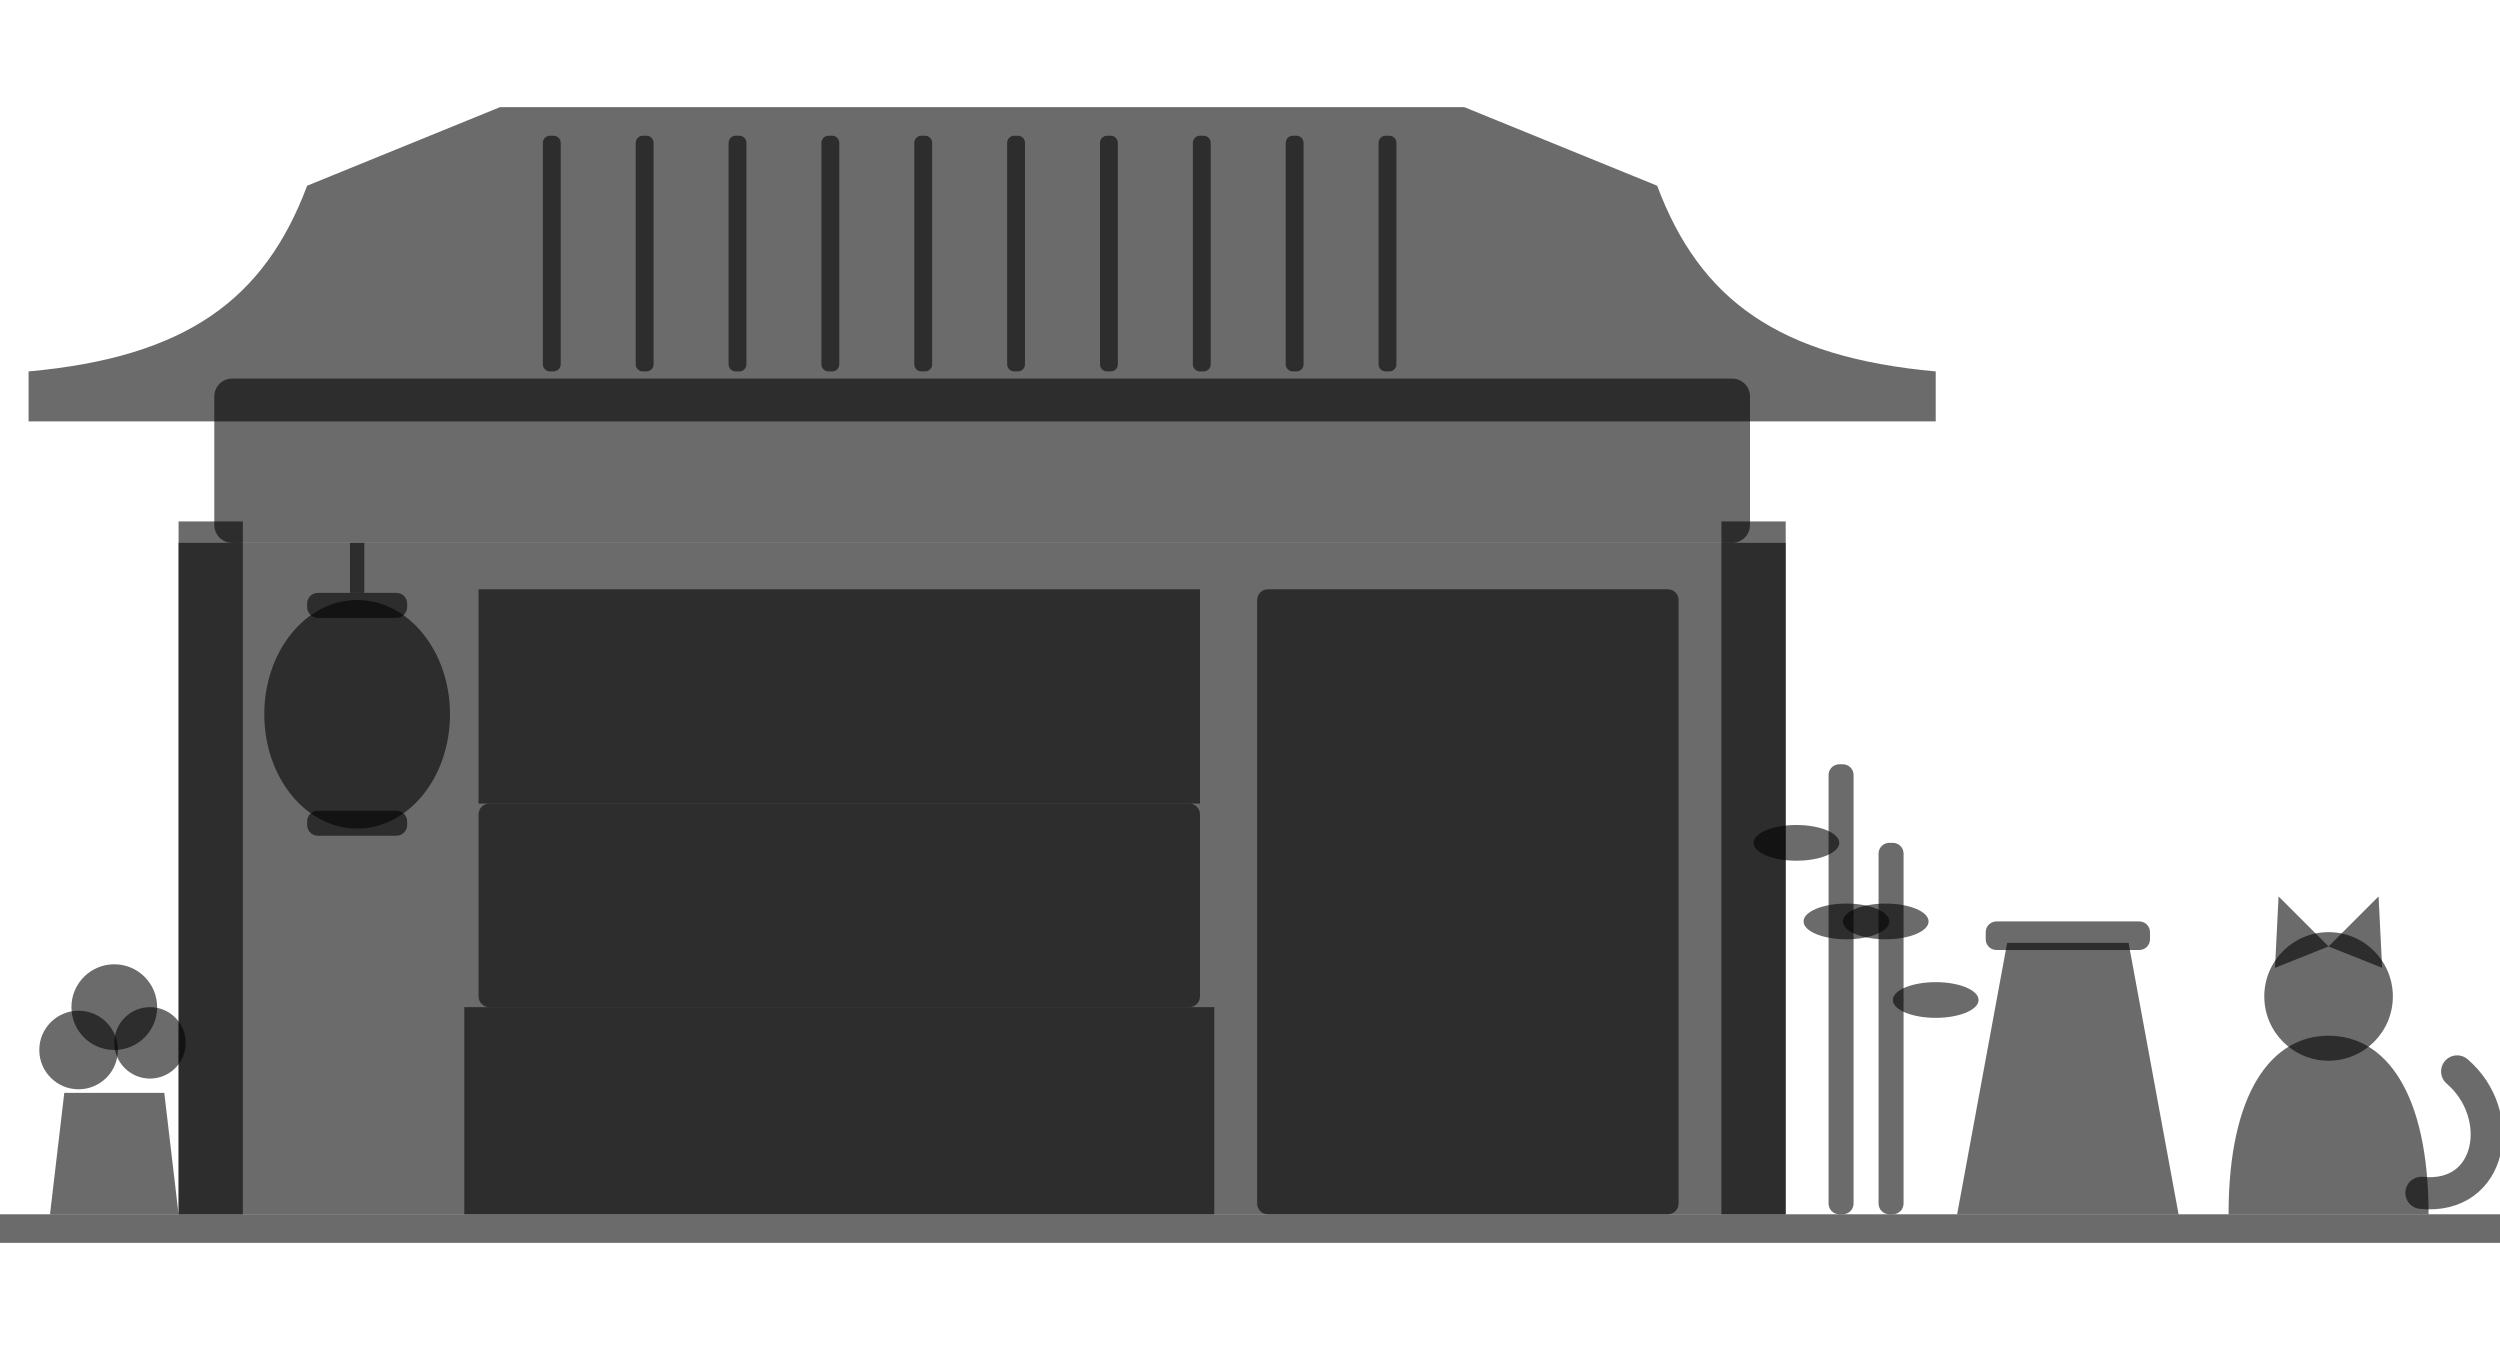
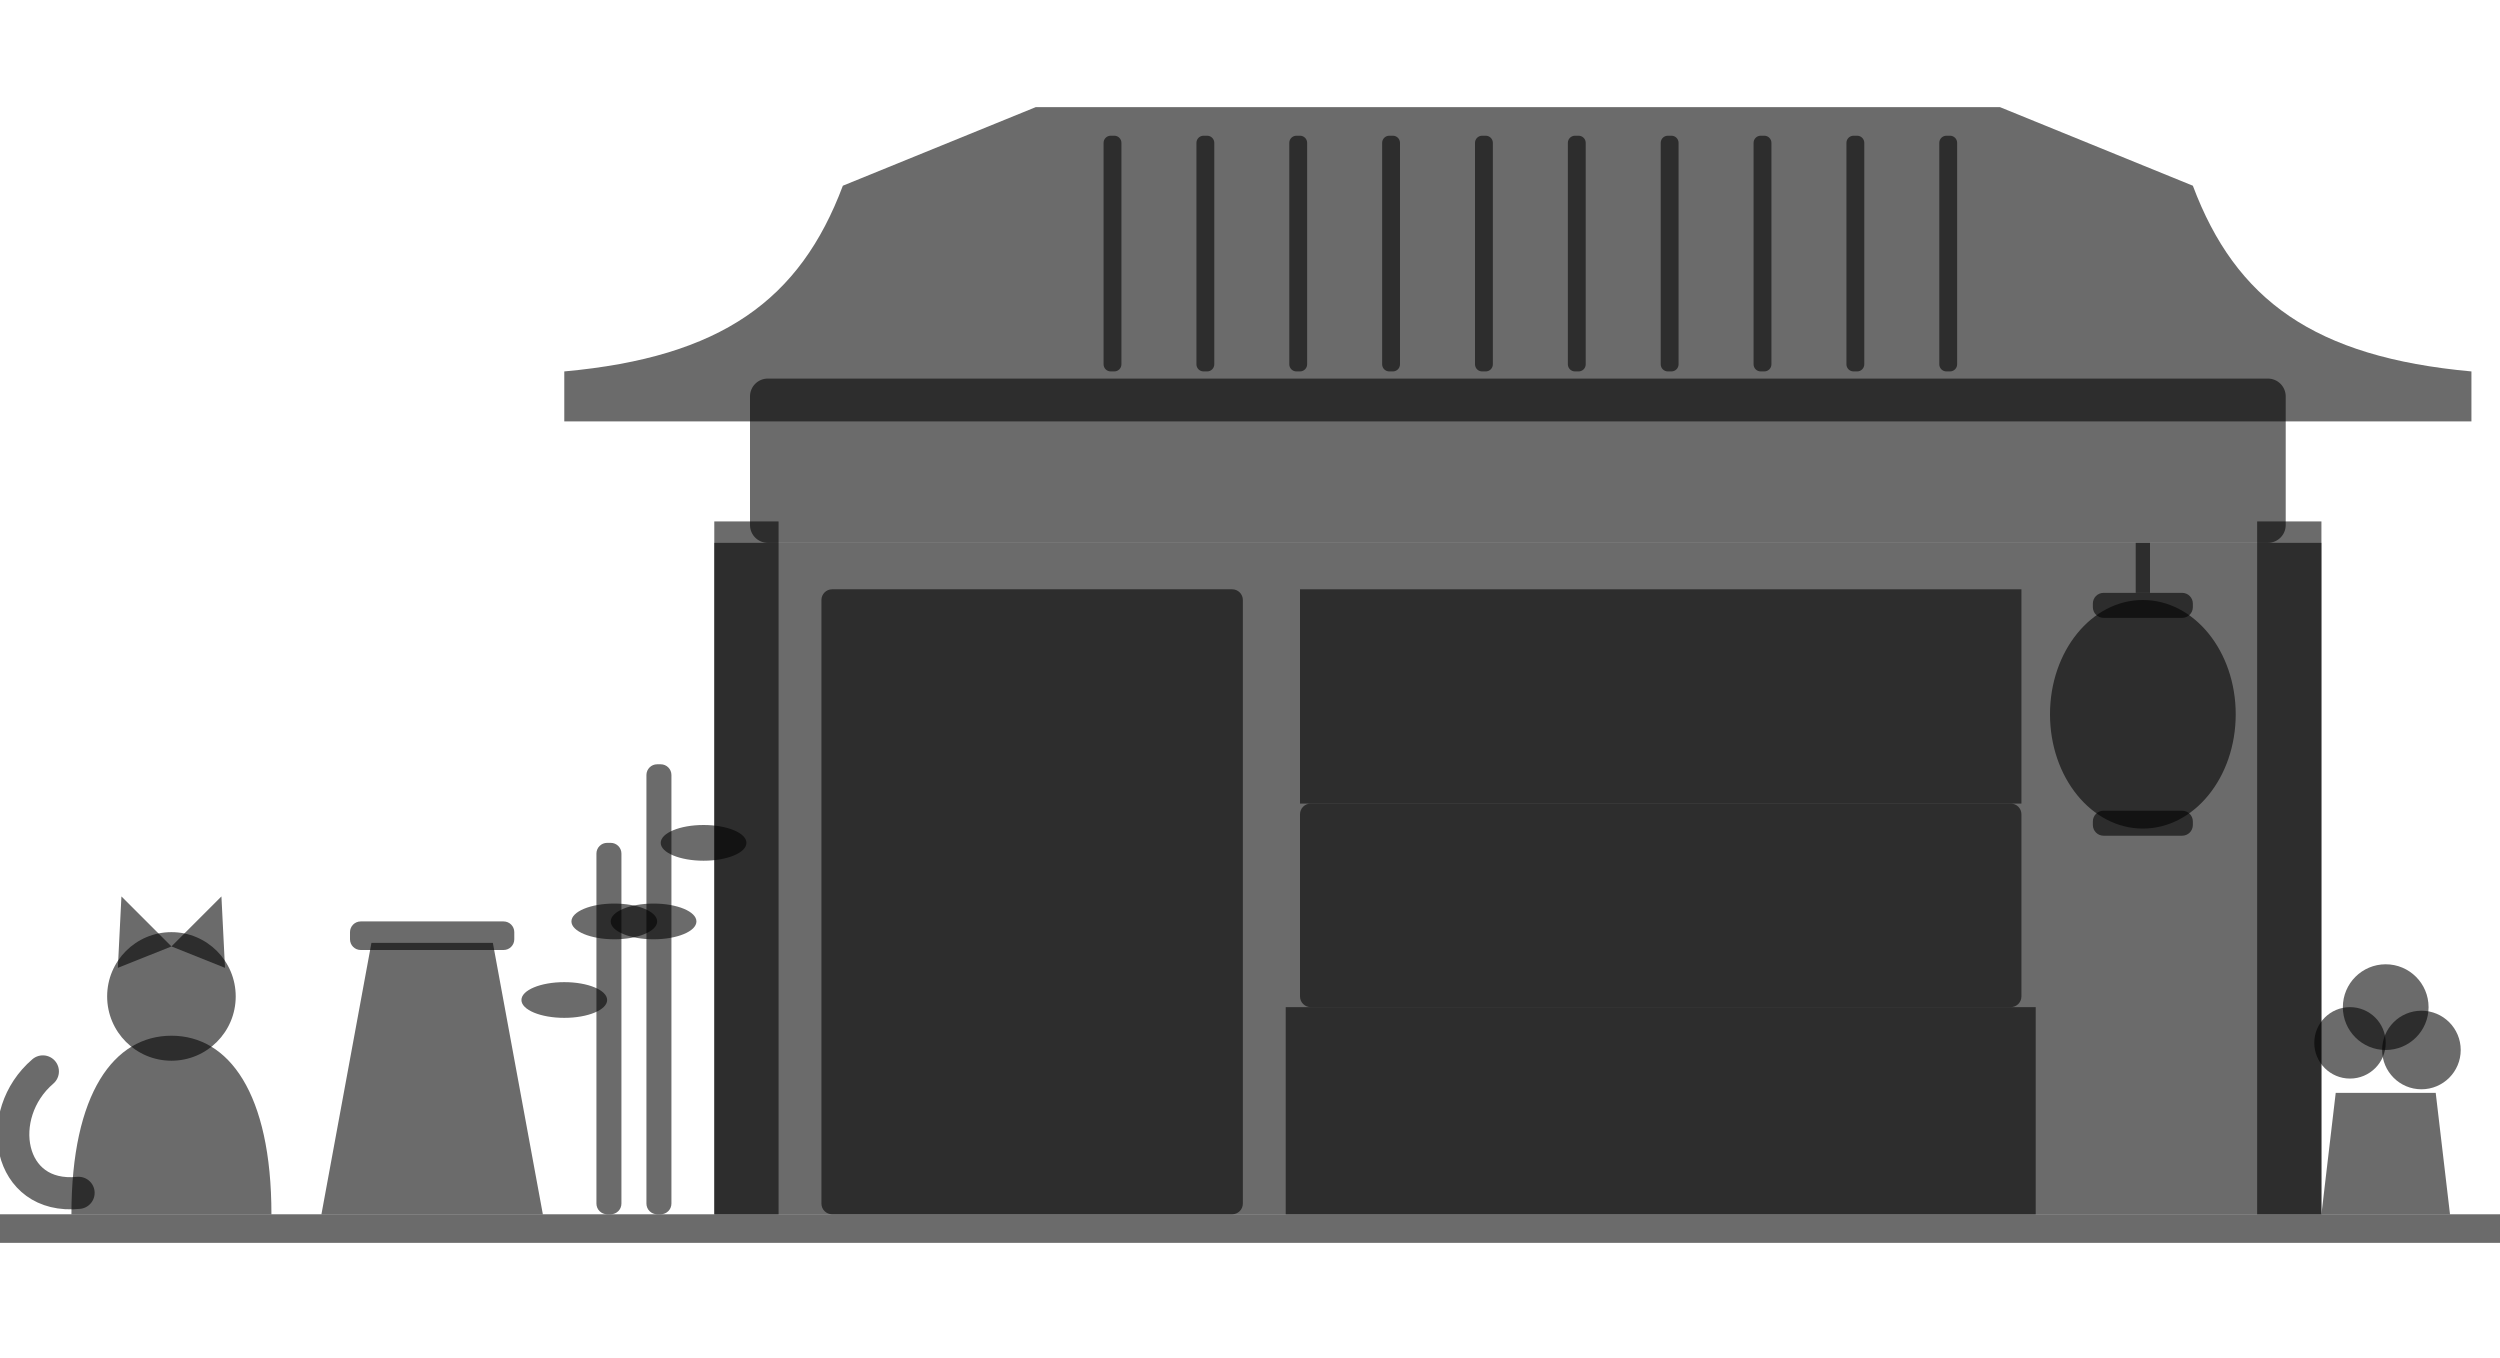
<svg xmlns="http://www.w3.org/2000/svg" viewBox="0 0 700 380" width="700" height="380" fill="#000">
-   <g fill-opacity="0.58" stroke-opacity="0.58">
-     <path d="M8,104 C52,100 74,84 86,52 L140,30 L410,30 L464,52 C476,84 498,100 542,104 L542,118 L8,118 Z" />
-     <rect x="152" y="38" width="5" height="66" rx="2" />
-     <rect x="178" y="38" width="5" height="66" rx="2" />
-     <rect x="204" y="38" width="5" height="66" rx="2" />
-     <rect x="230" y="38" width="5" height="66" rx="2" />
-     <rect x="256" y="38" width="5" height="66" rx="2" />
-     <rect x="282" y="38" width="5" height="66" rx="2" />
-     <rect x="308" y="38" width="5" height="66" rx="2" />
-     <rect x="334" y="38" width="5" height="66" rx="2" />
-     <rect x="360" y="38" width="5" height="66" rx="2" />
-     <rect x="386" y="38" width="5" height="66" rx="2" />
-     <rect x="60" y="106" width="430" height="46" rx="5" />
-     <path d="M50,152 L500,152 L500,340 L50,340 Z" />
-     <rect x="50" y="146" width="18" height="194" />
-     <rect x="482" y="146" width="18" height="194" />
-     <rect x="98" y="152" width="4" height="14" />
-     <ellipse cx="100" cy="200" rx="26" ry="32" />
-     <rect x="86" y="166" width="28" height="7" rx="3" />
-     <rect x="86" y="227" width="28" height="7" rx="3" />
-     <rect x="134" y="165" width="202" height="60" />
-     <rect x="134" y="225" width="202" height="57" rx="3" />
-     <rect x="130" y="282" width="210" height="58" />
-     <rect x="352" y="165" width="118" height="175" rx="3" />
-     <path d="M14,340 L18,306 L46,306 L50,340 Z" />
-     <circle cx="22" cy="294" r="11" />
-     <circle cx="42" cy="292" r="10" />
-     <circle cx="32" cy="282" r="12" />
-     <rect x="512" y="214" width="7" height="126" rx="3" />
-     <ellipse cx="503" cy="236" rx="12" ry="5" />
-     <ellipse cx="528" cy="258" rx="12" ry="5" />
-     <rect x="526" y="236" width="7" height="104" rx="3" />
-     <ellipse cx="517" cy="258" rx="12" ry="5" />
-     <ellipse cx="542" cy="280" rx="12" ry="5" />
-     <path d="M548,340 L562,264 L596,264 L610,340 Z" />
-     <rect x="556" y="258" width="46" height="8" rx="3" />
-     <rect x="0" y="340" width="700" height="8" />
-     <path d="M624,340 C624,306 636,290 652,290 C668,290 680,306 680,340 Z" />
-     <circle cx="652" cy="279" r="18" />
-     <path d="M637,271 L638,251 L652,265 Z" />
-     <path d="M667,271 L666,251 L652,265 Z" />
-     <path d="M678,334 C698,336 702,312 688,300" fill="none" stroke="#000" stroke-width="9" stroke-linecap="round" />
+   <g transform="translate(700,0) scale(-1,1)">
+     <g fill-opacity="0.58" stroke-opacity="0.58">
+       <path d="M8,104 C52,100 74,84 86,52 L140,30 L410,30 L464,52 C476,84 498,100 542,104 L542,118 L8,118 Z" />
+       <rect x="152" y="38" width="5" height="66" rx="2" />
+       <rect x="178" y="38" width="5" height="66" rx="2" />
+       <rect x="204" y="38" width="5" height="66" rx="2" />
+       <rect x="230" y="38" width="5" height="66" rx="2" />
+       <rect x="256" y="38" width="5" height="66" rx="2" />
+       <rect x="282" y="38" width="5" height="66" rx="2" />
+       <rect x="308" y="38" width="5" height="66" rx="2" />
+       <rect x="334" y="38" width="5" height="66" rx="2" />
+       <rect x="360" y="38" width="5" height="66" rx="2" />
+       <rect x="386" y="38" width="5" height="66" rx="2" />
+       <rect x="60" y="106" width="430" height="46" rx="5" />
+       <path d="M50,152 L500,152 L500,340 L50,340 Z" />
+       <rect x="50" y="146" width="18" height="194" />
+       <rect x="482" y="146" width="18" height="194" />
+       <rect x="98" y="152" width="4" height="14" />
+       <ellipse cx="100" cy="200" rx="26" ry="32" />
+       <rect x="86" y="166" width="28" height="7" rx="3" />
+       <rect x="86" y="227" width="28" height="7" rx="3" />
+       <rect x="134" y="165" width="202" height="60" />
+       <rect x="134" y="225" width="202" height="57" rx="3" />
+       <rect x="130" y="282" width="210" height="58" />
+       <rect x="352" y="165" width="118" height="175" rx="3" />
+       <path d="M14,340 L18,306 L46,306 L50,340 Z" />
+       <circle cx="22" cy="294" r="11" />
+       <circle cx="42" cy="292" r="10" />
+       <circle cx="32" cy="282" r="12" />
+       <rect x="512" y="214" width="7" height="126" rx="3" />
+       <ellipse cx="503" cy="236" rx="12" ry="5" />
+       <ellipse cx="528" cy="258" rx="12" ry="5" />
+       <rect x="526" y="236" width="7" height="104" rx="3" />
+       <ellipse cx="517" cy="258" rx="12" ry="5" />
+       <ellipse cx="542" cy="280" rx="12" ry="5" />
+       <path d="M548,340 L562,264 L596,264 L610,340 Z" />
+       <rect x="556" y="258" width="46" height="8" rx="3" />
+       <rect x="0" y="340" width="700" height="8" />
+       <path d="M624,340 C624,306 636,290 652,290 C668,290 680,306 680,340 Z" />
+       <circle cx="652" cy="279" r="18" />
+       <path d="M637,271 L638,251 L652,265 Z" />
+       <path d="M667,271 L666,251 L652,265 Z" />
+       <path d="M678,334 C698,336 702,312 688,300" fill="none" stroke="#000" stroke-width="9" stroke-linecap="round" />
+     </g>
  </g>
</svg>
